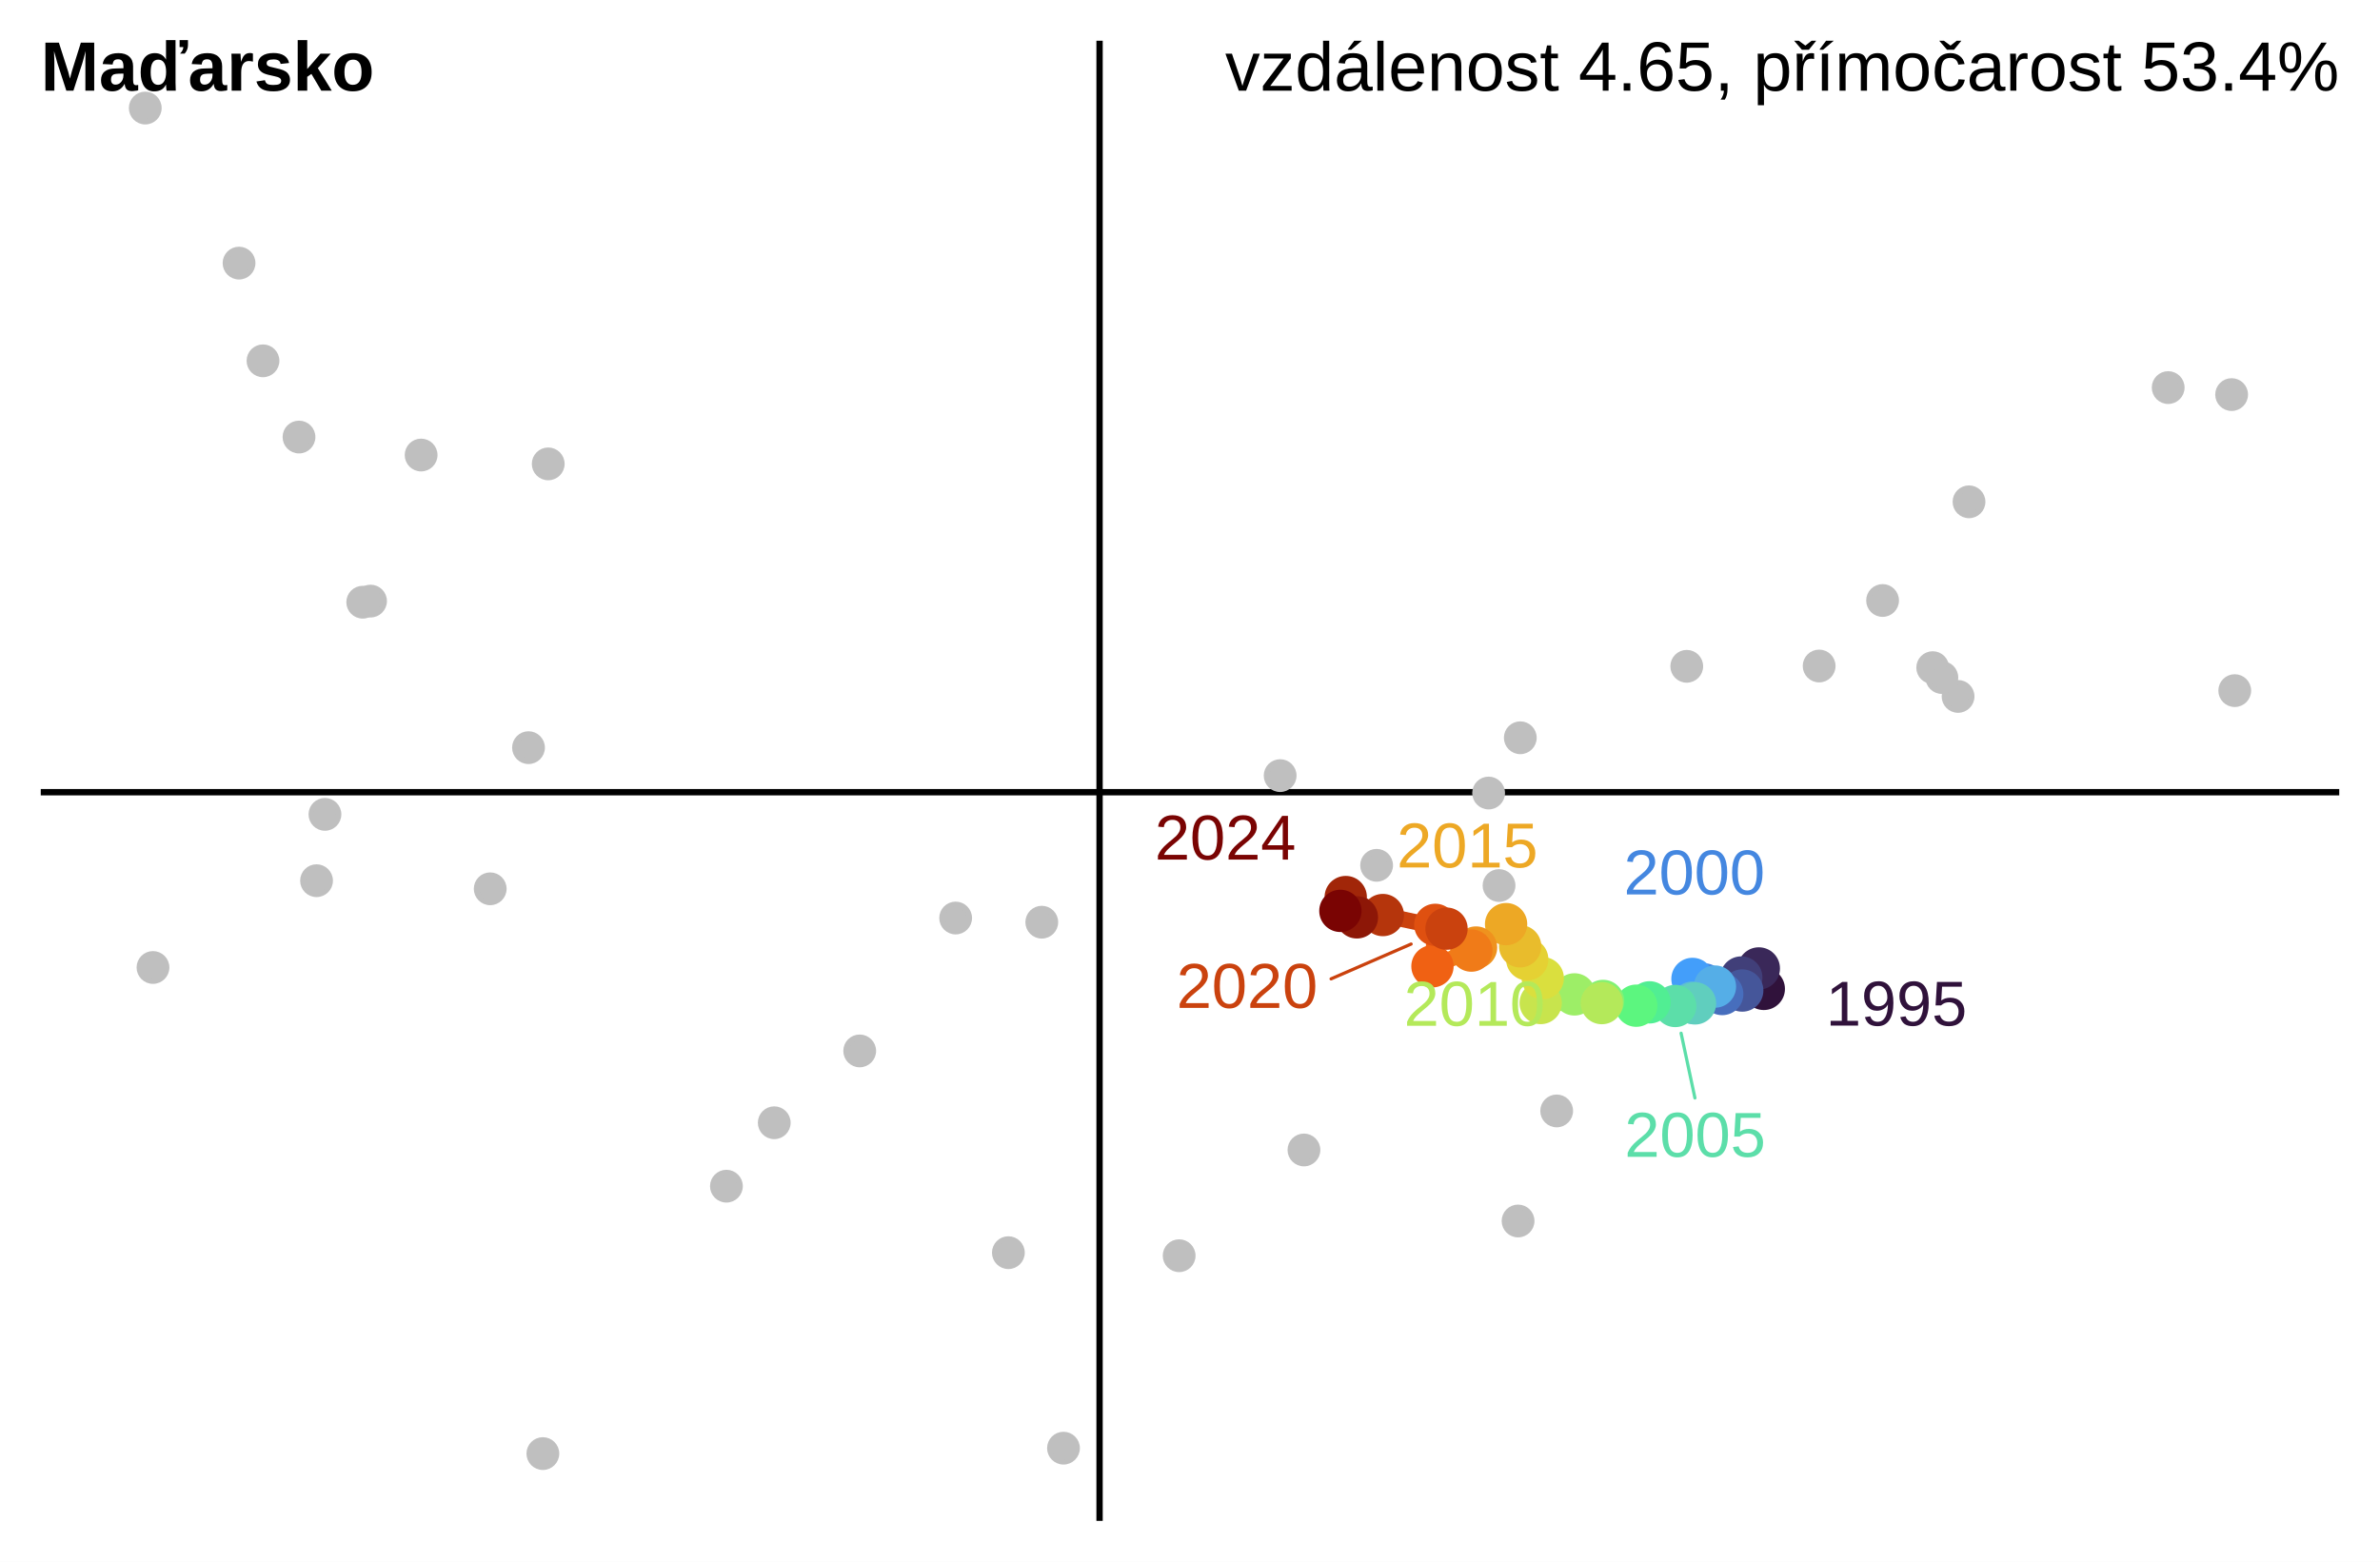
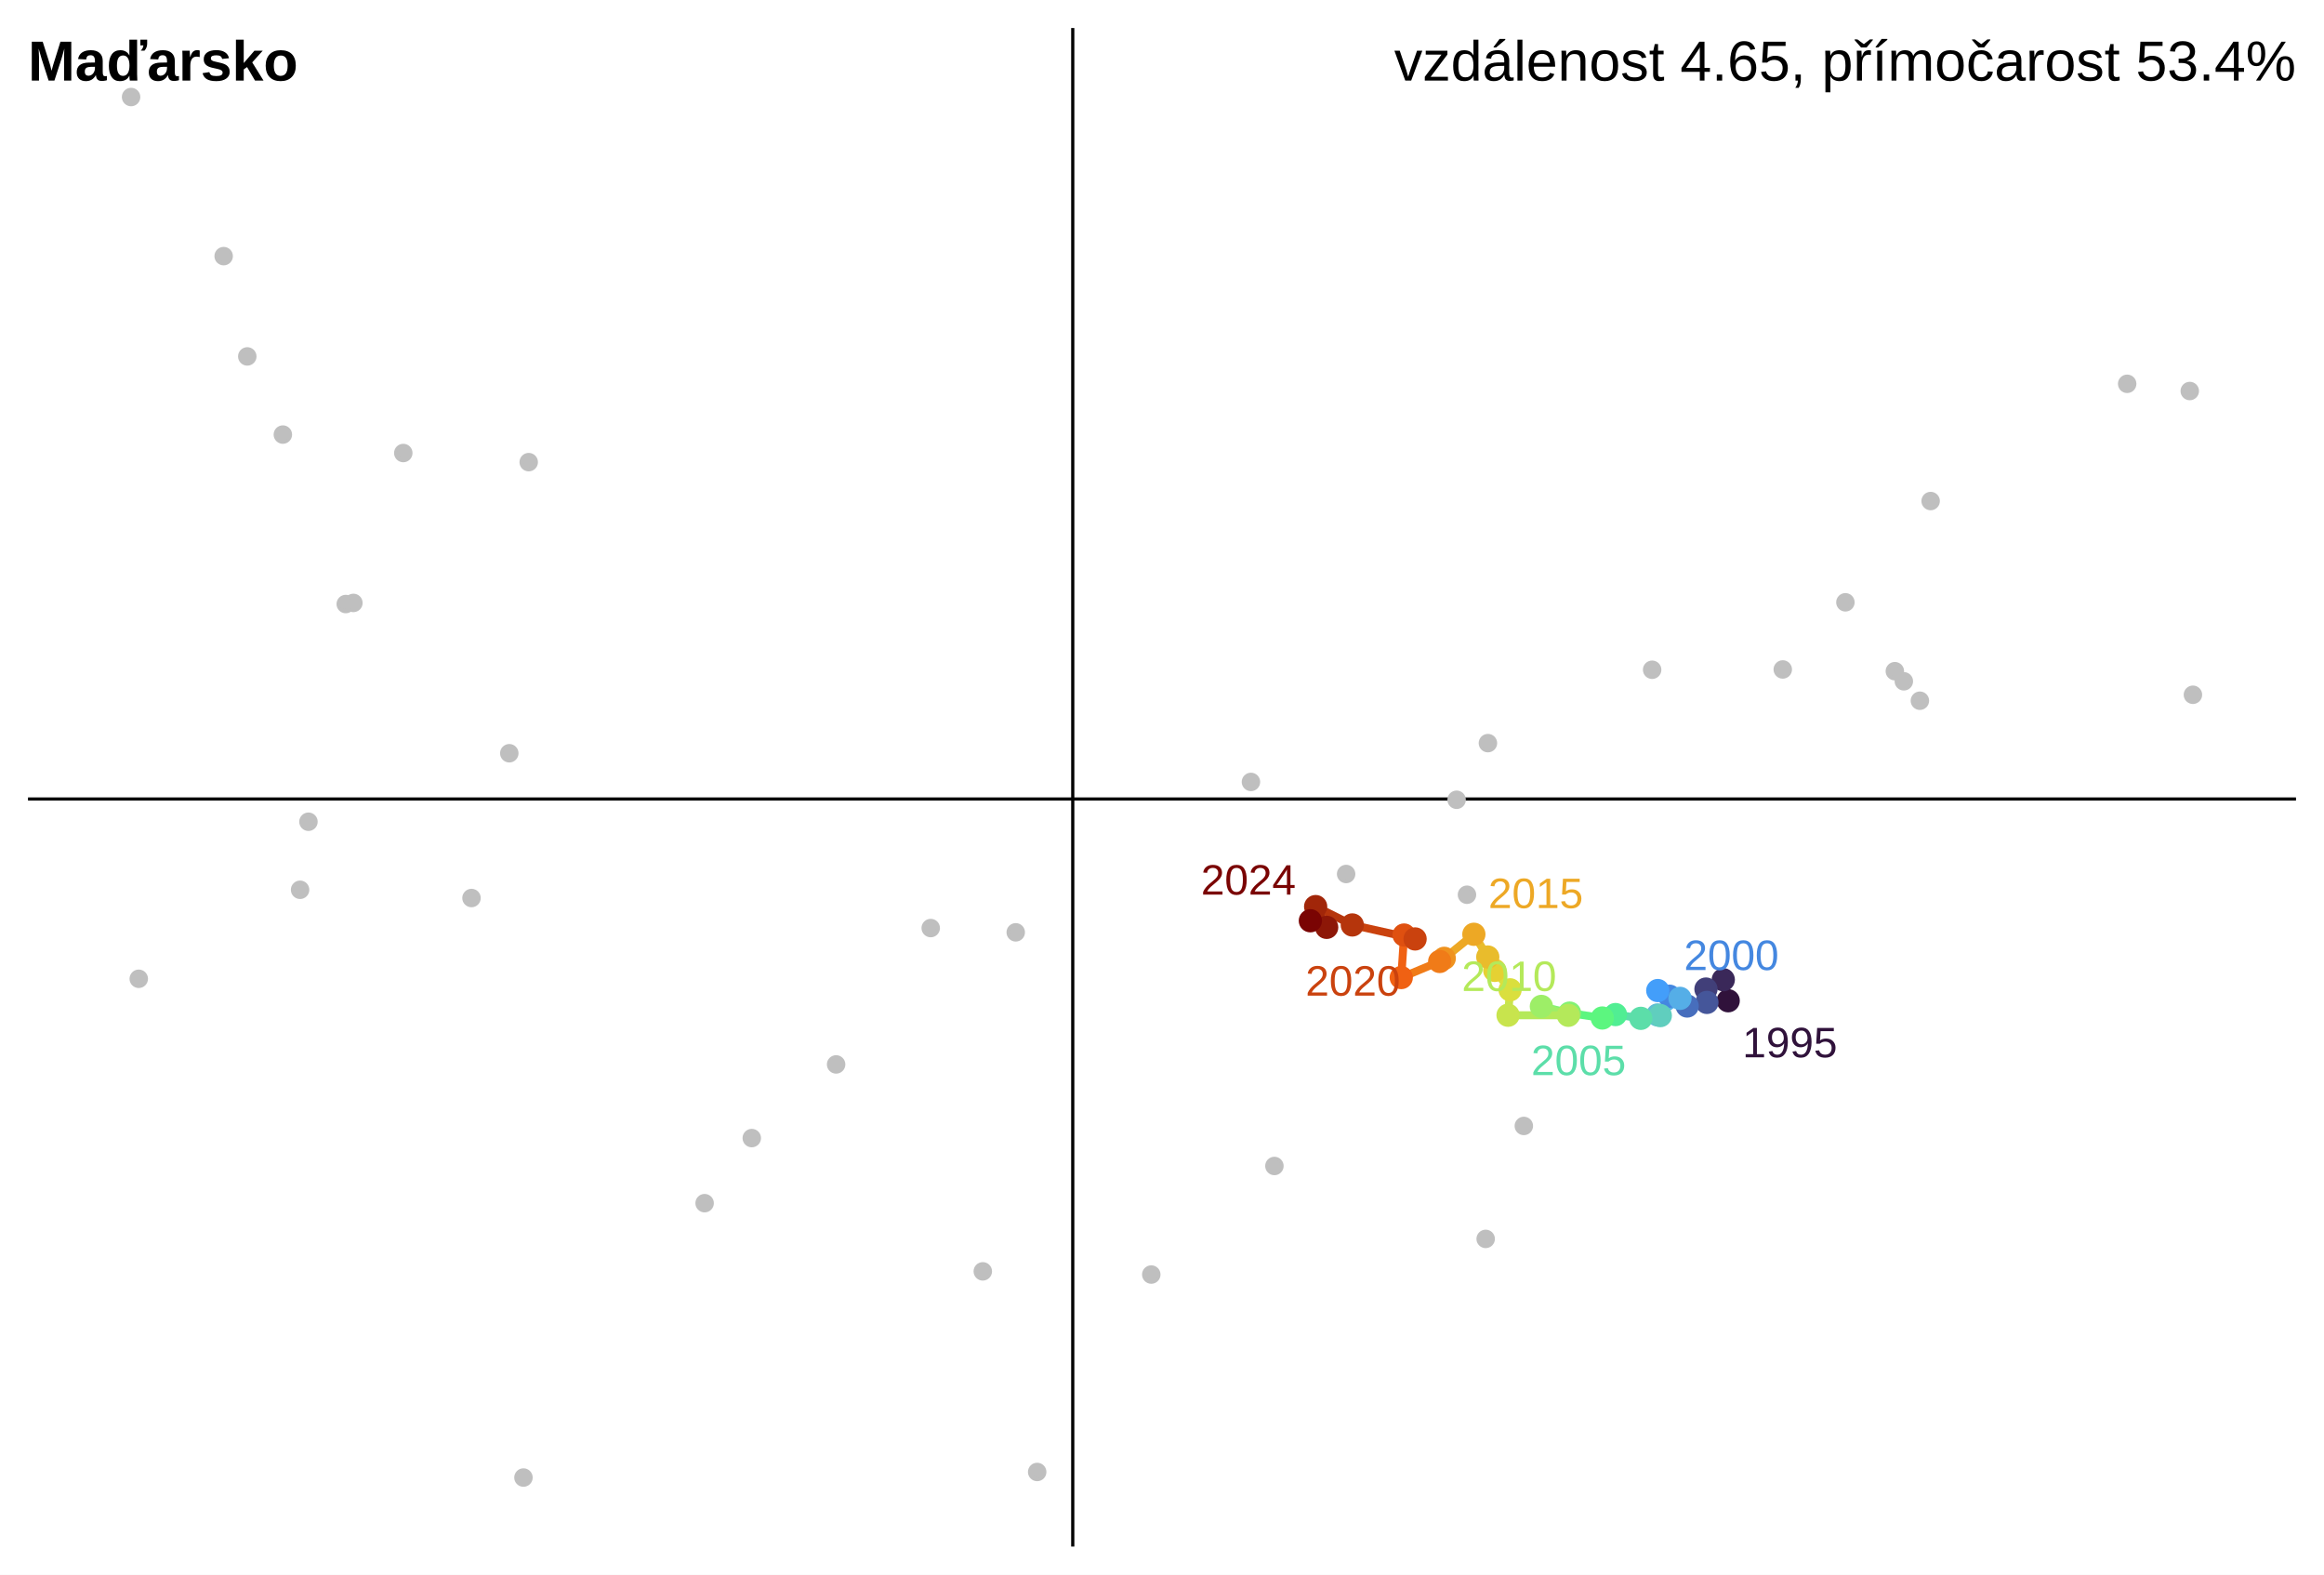
- <svg xmlns="http://www.w3.org/2000/svg" width="320.00pt" height="210.00pt" viewBox="0 0 320.00 210.00">
+ <svg xmlns="http://www.w3.org/2000/svg" width="620.00pt" height="420.00pt" viewBox="0 0 620.00 420.00">
  <g class="svglite">
    <defs>
      <style type="text/css">
    .svglite line, .svglite polyline, .svglite polygon, .svglite path, .svglite rect, .svglite circle {
      fill: none;
      stroke: #000000;
      stroke-linecap: round;
      stroke-linejoin: round;
      stroke-miterlimit: 10.00;
    }
    .svglite text {
      white-space: pre;
    }
    .svglite g.glyphgroup path {
      fill: inherit;
      stroke: none;
    }
  </style>
    </defs>
    <rect width="100%" height="100%" style="stroke: none; fill: #FFFFFF;" />
    <defs>
-       <clipPath id="cpMC4wMHwzMjAuMDB8MC4wMHwyMTAuMDA=">
-         <rect x="0.00" y="0.00" width="320.00" height="210.00" />
+       <clipPath id="cpMC4wMHw2MjAuMDB8MC4wMHw0MjAuMDA=">
+         <rect x="0.00" y="0.00" width="620.00" height="420.00" />
      </clipPath>
    </defs>
-     <g clip-path="url(#cpMC4wMHwzMjAuMDB8MC4wMHwyMTAuMDA=)">
-       <rect x="0.00" y="0.00" width="320.00" height="210.00" style="stroke-width: 1.07; stroke: none; fill: #FFFFFF;" />
+     <g clip-path="url(#cpMC4wMHw2MjAuMDB8MC4wMHw0MjAuMDA=)">
+       <rect x="0.00" y="0.00" width="620.00" height="420.00" style="stroke-width: 1.45; stroke: none; fill: #FFFFFF;" />
    </g>
    <defs>
-       <clipPath id="cpNS40OHwzMTQuNTJ8NS40OHwyMDQuNTI=">
-         <rect x="5.48" y="5.48" width="309.04" height="199.04" />
+       <clipPath id="cpNy40N3w2MTIuNTN8Ny40N3w0MTIuNTM=">
+         <rect x="7.47" y="7.47" width="605.06" height="405.06" />
      </clipPath>
    </defs>
-     <g clip-path="url(#cpNS40OHwzMTQuNTJ8NS40OHwyMDQuNTI=)">
-       <line x1="5.48" y1="106.53" x2="314.52" y2="106.53" style="stroke-width: 0.85; stroke-linecap: butt;" />
-       <line x1="147.84" y1="204.52" x2="147.84" y2="5.48" style="stroke-width: 0.85; stroke-linecap: butt;" />
-       <circle cx="264.74" cy="67.48" r="1.85" style="stroke-width: 0.71; stroke: #BFBFBF; fill: #BFBFBF;" />
-       <circle cx="115.59" cy="141.32" r="1.85" style="stroke-width: 0.71; stroke: #BFBFBF; fill: #BFBFBF;" />
-       <circle cx="253.12" cy="80.75" r="1.85" style="stroke-width: 0.71; stroke: #BFBFBF; fill: #BFBFBF;" />
-       <circle cx="42.56" cy="118.43" r="1.85" style="stroke-width: 0.71; stroke: #BFBFBF; fill: #BFBFBF;" />
-       <circle cx="300.47" cy="92.87" r="1.85" style="stroke-width: 0.71; stroke: #BFBFBF; fill: #BFBFBF;" />
-       <circle cx="204.41" cy="99.21" r="1.85" style="stroke-width: 0.71; stroke: #BFBFBF; fill: #BFBFBF;" />
-       <circle cx="48.77" cy="80.98" r="1.85" style="stroke-width: 0.71; stroke: #BFBFBF; fill: #BFBFBF;" />
-       <circle cx="200.15" cy="106.64" r="1.85" style="stroke-width: 0.71; stroke: #BFBFBF; fill: #BFBFBF;" />
-       <circle cx="142.99" cy="194.74" r="1.85" style="stroke-width: 0.71; stroke: #BFBFBF; fill: #BFBFBF;" />
-       <circle cx="40.20" cy="58.77" r="1.85" style="stroke-width: 0.71; stroke: #BFBFBF; fill: #BFBFBF;" />
-       <circle cx="128.49" cy="123.45" r="1.85" style="stroke-width: 0.71; stroke: #BFBFBF; fill: #BFBFBF;" />
-       <circle cx="49.82" cy="80.83" r="1.85" style="stroke-width: 0.71; stroke: #BFBFBF; fill: #BFBFBF;" />
-       <circle cx="97.67" cy="159.51" r="1.85" style="stroke-width: 0.71; stroke: #BFBFBF; fill: #BFBFBF;" />
-       <circle cx="291.52" cy="52.12" r="1.85" style="stroke-width: 0.71; stroke: #BFBFBF; fill: #BFBFBF;" />
-       <circle cx="72.99" cy="195.47" r="1.85" style="stroke-width: 0.71; stroke: #BFBFBF; fill: #BFBFBF;" />
-       <circle cx="175.32" cy="154.64" r="1.85" style="stroke-width: 0.71; stroke: #BFBFBF; fill: #BFBFBF;" />
-       <circle cx="201.55" cy="119.08" r="1.85" style="stroke-width: 0.71; stroke: #BFBFBF; fill: #BFBFBF;" />
-       <circle cx="19.53" cy="14.53" r="1.85" style="stroke-width: 0.71; stroke: #BFBFBF; fill: #BFBFBF;" />
-       <circle cx="73.71" cy="62.38" r="1.85" style="stroke-width: 0.71; stroke: #BFBFBF; fill: #BFBFBF;" />
-       <circle cx="135.58" cy="168.45" r="1.85" style="stroke-width: 0.71; stroke: #BFBFBF; fill: #BFBFBF;" />
-       <circle cx="185.09" cy="116.36" r="1.85" style="stroke-width: 0.71; stroke: #BFBFBF; fill: #BFBFBF;" />
-       <circle cx="172.12" cy="104.30" r="1.85" style="stroke-width: 0.71; stroke: #BFBFBF; fill: #BFBFBF;" />
-       <circle cx="300.05" cy="53.06" r="1.85" style="stroke-width: 0.71; stroke: #BFBFBF; fill: #BFBFBF;" />
-       <circle cx="226.79" cy="89.60" r="1.85" style="stroke-width: 0.71; stroke: #BFBFBF; fill: #BFBFBF;" />
-       <circle cx="20.57" cy="130.10" r="1.85" style="stroke-width: 0.71; stroke: #BFBFBF; fill: #BFBFBF;" />
-       <circle cx="56.62" cy="61.19" r="1.85" style="stroke-width: 0.71; stroke: #BFBFBF; fill: #BFBFBF;" />
-       <circle cx="32.14" cy="35.38" r="1.85" style="stroke-width: 0.71; stroke: #BFBFBF; fill: #BFBFBF;" />
-       <circle cx="209.30" cy="149.39" r="1.85" style="stroke-width: 0.71; stroke: #BFBFBF; fill: #BFBFBF;" />
-       <circle cx="140.07" cy="124.01" r="1.85" style="stroke-width: 0.71; stroke: #BFBFBF; fill: #BFBFBF;" />
-       <circle cx="244.59" cy="89.56" r="1.85" style="stroke-width: 0.71; stroke: #BFBFBF; fill: #BFBFBF;" />
-       <circle cx="259.86" cy="89.78" r="1.85" style="stroke-width: 0.71; stroke: #BFBFBF; fill: #BFBFBF;" />
-       <circle cx="261.09" cy="91.11" r="1.85" style="stroke-width: 0.71; stroke: #BFBFBF; fill: #BFBFBF;" />
-       <circle cx="204.11" cy="164.19" r="1.85" style="stroke-width: 0.71; stroke: #BFBFBF; fill: #BFBFBF;" />
-       <circle cx="158.54" cy="168.86" r="1.85" style="stroke-width: 0.71; stroke: #BFBFBF; fill: #BFBFBF;" />
-       <circle cx="104.10" cy="150.98" r="1.85" style="stroke-width: 0.71; stroke: #BFBFBF; fill: #BFBFBF;" />
-       <circle cx="35.36" cy="48.52" r="1.85" style="stroke-width: 0.71; stroke: #BFBFBF; fill: #BFBFBF;" />
-       <circle cx="43.69" cy="109.51" r="1.85" style="stroke-width: 0.71; stroke: #BFBFBF; fill: #BFBFBF;" />
-       <circle cx="263.27" cy="93.65" r="1.85" style="stroke-width: 0.71; stroke: #BFBFBF; fill: #BFBFBF;" />
-       <circle cx="65.91" cy="119.52" r="1.85" style="stroke-width: 0.71; stroke: #BFBFBF; fill: #BFBFBF;" />
-       <circle cx="71.06" cy="100.54" r="1.85" style="stroke-width: 0.71; stroke: #BFBFBF; fill: #BFBFBF;" />
-       <line x1="237.15" y1="132.98" x2="236.48" y2="130.23" style="stroke-width: 2.13; stroke: #30123B; stroke-linecap: butt;" />
-       <line x1="236.48" y1="130.23" x2="234.12" y2="131.45" style="stroke-width: 2.13; stroke: #3A2859; stroke-linecap: butt;" />
-       <line x1="234.12" y1="131.45" x2="234.25" y2="133.20" style="stroke-width: 2.13; stroke: #413F79; stroke-linecap: butt;" />
-       <line x1="234.25" y1="133.20" x2="231.56" y2="133.67" style="stroke-width: 2.13; stroke: #45569A; stroke-linecap: butt;" />
-       <line x1="231.56" y1="133.67" x2="229.15" y2="132.38" style="stroke-width: 2.13; stroke: #476EBD; stroke-linecap: butt;" />
-       <line x1="229.15" y1="132.38" x2="227.56" y2="131.64" style="stroke-width: 2.13; stroke: #4487E0; stroke-linecap: butt;" />
-       <line x1="227.56" y1="131.64" x2="230.58" y2="132.67" style="stroke-width: 2.13; stroke: #439EFA; stroke-linecap: butt;" />
-       <line x1="230.58" y1="132.67" x2="227.54" y2="134.84" style="stroke-width: 2.13; stroke: #55AEE7; stroke-linecap: butt;" />
-       <line x1="227.54" y1="134.84" x2="227.90" y2="134.93" style="stroke-width: 2.13; stroke: #5EBED3; stroke-linecap: butt;" />
-       <line x1="227.90" y1="134.93" x2="225.24" y2="135.28" style="stroke-width: 2.13; stroke: #60CEBE; stroke-linecap: butt;" />
-       <line x1="225.24" y1="135.28" x2="221.79" y2="134.79" style="stroke-width: 2.13; stroke: #5CDEA9; stroke-linecap: butt;" />
-       <line x1="221.79" y1="134.79" x2="220.00" y2="135.24" style="stroke-width: 2.13; stroke: #51EE93; stroke-linecap: butt;" />
-       <line x1="220.00" y1="135.24" x2="215.54" y2="134.60" style="stroke-width: 2.13; stroke: #5CF67F; stroke-linecap: butt;" />
-       <line x1="215.54" y1="134.60" x2="211.69" y2="133.72" style="stroke-width: 2.13; stroke: #82F273; stroke-linecap: butt;" />
-       <line x1="211.69" y1="133.72" x2="215.37" y2="134.89" style="stroke-width: 2.13; stroke: #9DEE67; stroke-linecap: butt;" />
-       <line x1="215.37" y1="134.89" x2="207.15" y2="134.88" style="stroke-width: 2.13; stroke: #B4E95A; stroke-linecap: butt;" />
-       <line x1="207.15" y1="134.88" x2="207.43" y2="131.54" style="stroke-width: 2.13; stroke: #C8E44D; stroke-linecap: butt;" />
-       <line x1="207.43" y1="131.54" x2="205.34" y2="129.00" style="stroke-width: 2.13; stroke: #DADF3E; stroke-linecap: butt;" />
-       <line x1="205.34" y1="129.00" x2="204.39" y2="127.25" style="stroke-width: 2.13; stroke: #E5D133; stroke-linecap: butt;" />
-       <line x1="204.39" y1="127.25" x2="202.50" y2="124.27" style="stroke-width: 2.13; stroke: #E9BC2C; stroke-linecap: butt;" />
-       <line x1="202.50" y1="124.27" x2="198.46" y2="127.42" style="stroke-width: 2.13; stroke: #EDA825; stroke-linecap: butt;" />
-       <line x1="198.46" y1="127.42" x2="197.83" y2="127.83" style="stroke-width: 2.13; stroke: #EF921E; stroke-linecap: butt;" />
-       <line x1="197.83" y1="127.83" x2="192.60" y2="129.94" style="stroke-width: 2.13; stroke: #F07B18; stroke-linecap: butt;" />
-       <line x1="192.60" y1="129.94" x2="192.98" y2="124.37" style="stroke-width: 2.13; stroke: #F06113; stroke-linecap: butt;" />
-       <line x1="192.98" y1="124.37" x2="194.49" y2="124.88" style="stroke-width: 2.13; stroke: #DF5010; stroke-linecap: butt;" />
-       <line x1="194.49" y1="124.88" x2="185.93" y2="123.05" style="stroke-width: 2.13; stroke: #CA420E; stroke-linecap: butt;" />
-       <line x1="185.93" y1="123.05" x2="180.94" y2="120.63" style="stroke-width: 2.13; stroke: #B5350C; stroke-linecap: butt;" />
-       <line x1="180.94" y1="120.63" x2="182.44" y2="123.36" style="stroke-width: 2.13; stroke: #A12609; stroke-linecap: butt;" />
-       <line x1="182.44" y1="123.36" x2="180.22" y2="122.49" style="stroke-width: 2.13; stroke: #8D1707; stroke-linecap: butt;" />
-       <circle cx="237.15" cy="132.98" r="2.49" style="stroke-width: 0.71; stroke: #30123B; fill: #30123B;" />
-       <circle cx="236.48" cy="130.23" r="2.49" style="stroke-width: 0.71; stroke: #3A2859; fill: #3A2859;" />
-       <circle cx="234.12" cy="131.45" r="2.49" style="stroke-width: 0.71; stroke: #413F79; fill: #413F79;" />
-       <circle cx="234.25" cy="133.20" r="2.49" style="stroke-width: 0.71; stroke: #45569A; fill: #45569A;" />
-       <circle cx="231.56" cy="133.67" r="2.49" style="stroke-width: 0.71; stroke: #476EBD; fill: #476EBD;" />
-       <circle cx="229.15" cy="132.38" r="2.49" style="stroke-width: 0.71; stroke: #4487E0; fill: #4487E0;" />
-       <circle cx="227.56" cy="131.64" r="2.49" style="stroke-width: 0.71; stroke: #439EFA; fill: #439EFA;" />
-       <circle cx="230.58" cy="132.67" r="2.49" style="stroke-width: 0.71; stroke: #55AEE7; fill: #55AEE7;" />
-       <circle cx="227.54" cy="134.84" r="2.49" style="stroke-width: 0.71; stroke: #5EBED3; fill: #5EBED3;" />
-       <circle cx="227.90" cy="134.93" r="2.49" style="stroke-width: 0.71; stroke: #60CEBE; fill: #60CEBE;" />
-       <circle cx="225.24" cy="135.28" r="2.49" style="stroke-width: 0.71; stroke: #5CDEA9; fill: #5CDEA9;" />
-       <circle cx="221.79" cy="134.79" r="2.49" style="stroke-width: 0.71; stroke: #51EE93; fill: #51EE93;" />
-       <circle cx="220.00" cy="135.24" r="2.49" style="stroke-width: 0.71; stroke: #5CF67F; fill: #5CF67F;" />
-       <circle cx="215.54" cy="134.60" r="2.49" style="stroke-width: 0.71; stroke: #82F273; fill: #82F273;" />
-       <circle cx="211.69" cy="133.72" r="2.49" style="stroke-width: 0.71; stroke: #9DEE67; fill: #9DEE67;" />
-       <circle cx="215.37" cy="134.89" r="2.49" style="stroke-width: 0.71; stroke: #B4E95A; fill: #B4E95A;" />
-       <circle cx="207.15" cy="134.88" r="2.49" style="stroke-width: 0.71; stroke: #C8E44D; fill: #C8E44D;" />
-       <circle cx="207.43" cy="131.54" r="2.49" style="stroke-width: 0.71; stroke: #DADF3E; fill: #DADF3E;" />
-       <circle cx="205.34" cy="129.00" r="2.49" style="stroke-width: 0.71; stroke: #E5D133; fill: #E5D133;" />
-       <circle cx="204.39" cy="127.25" r="2.49" style="stroke-width: 0.71; stroke: #E9BC2C; fill: #E9BC2C;" />
-       <circle cx="202.50" cy="124.27" r="2.49" style="stroke-width: 0.71; stroke: #EDA825; fill: #EDA825;" />
-       <circle cx="198.46" cy="127.42" r="2.49" style="stroke-width: 0.71; stroke: #EF921E; fill: #EF921E;" />
-       <circle cx="197.83" cy="127.83" r="2.49" style="stroke-width: 0.71; stroke: #F07B18; fill: #F07B18;" />
-       <circle cx="192.60" cy="129.94" r="2.49" style="stroke-width: 0.71; stroke: #F06113; fill: #F06113;" />
-       <circle cx="192.98" cy="124.37" r="2.49" style="stroke-width: 0.71; stroke: #DF5010; fill: #DF5010;" />
-       <circle cx="194.49" cy="124.88" r="2.49" style="stroke-width: 0.71; stroke: #CA420E; fill: #CA420E;" />
-       <circle cx="185.93" cy="123.05" r="2.49" style="stroke-width: 0.71; stroke: #B5350C; fill: #B5350C;" />
-       <circle cx="180.94" cy="120.63" r="2.49" style="stroke-width: 0.71; stroke: #A12609; fill: #A12609;" />
-       <circle cx="182.44" cy="123.36" r="2.49" style="stroke-width: 0.71; stroke: #8D1707; fill: #8D1707;" />
-       <circle cx="180.22" cy="122.49" r="2.49" style="stroke-width: 0.71; stroke: #7A0403; fill: #7A0403;" />
-       <line x1="227.89" y1="147.65" x2="226.03" y2="138.94" style="stroke-width: 0.43; stroke: #5CDEA9;" />
-       <line x1="178.97" y1="131.63" x2="189.73" y2="126.95" style="stroke-width: 0.43; stroke: #CA420E;" />
-       <text x="254.98" y="137.92" text-anchor="middle" style="font-size: 8.54px;fill: #30123B; font-family: &quot;Arial&quot;;" textLength="19.00px" lengthAdjust="spacingAndGlyphs">1995</text>
-       <text x="227.81" y="120.28" text-anchor="middle" style="font-size: 8.54px;fill: #4487E0; font-family: &quot;Arial&quot;;" textLength="19.00px" lengthAdjust="spacingAndGlyphs">2000</text>
-       <text x="227.91" y="155.56" text-anchor="middle" style="font-size: 8.54px;fill: #5CDEA9; font-family: &quot;Arial&quot;;" textLength="19.00px" lengthAdjust="spacingAndGlyphs">2005</text>
-       <text x="198.25" y="137.94" text-anchor="middle" style="font-size: 8.54px;fill: #B4E95A; font-family: &quot;Arial&quot;;" textLength="19.00px" lengthAdjust="spacingAndGlyphs">2010</text>
-       <text x="197.29" y="116.65" text-anchor="middle" style="font-size: 8.54px;fill: #EDA825; font-family: &quot;Arial&quot;;" textLength="19.00px" lengthAdjust="spacingAndGlyphs">2015</text>
-       <text x="167.67" y="135.54" text-anchor="middle" style="font-size: 8.54px;fill: #CA420E; font-family: &quot;Arial&quot;;" textLength="19.00px" lengthAdjust="spacingAndGlyphs">2020</text>
-       <text x="164.75" y="115.59" text-anchor="middle" style="font-size: 8.54px;fill: #7A0403; font-family: &quot;Arial&quot;;" textLength="19.00px" lengthAdjust="spacingAndGlyphs">2024</text>
-       <text x="5.48" y="12.19" style="font-size: 9.39px; font-weight: bold; font-family: &quot;Arial&quot;;" textLength="44.80px" lengthAdjust="spacingAndGlyphs">Maďarsko</text>
-       <text x="314.52" y="12.19" text-anchor="end" style="font-size: 9.39px; font-family: &quot;Arial&quot;;" textLength="149.67px" lengthAdjust="spacingAndGlyphs">vzdálenost 4.65, přímočarost 53.4%</text>
+     <g clip-path="url(#cpNy40N3w2MTIuNTN8Ny40N3w0MTIuNTM=)">
+       <line x1="7.47" y1="213.12" x2="612.53" y2="213.12" style="stroke-width: 0.85; stroke-linecap: butt;" />
+       <line x1="286.19" y1="412.53" x2="286.19" y2="7.47" style="stroke-width: 0.85; stroke-linecap: butt;" />
+       <circle cx="515.06" cy="133.65" r="1.98" style="stroke-width: 0.97; stroke: #BFBFBF; fill: #BFBFBF;" />
+       <circle cx="223.06" cy="283.92" r="1.98" style="stroke-width: 0.97; stroke: #BFBFBF; fill: #BFBFBF;" />
+       <circle cx="492.32" cy="160.66" r="1.98" style="stroke-width: 0.97; stroke: #BFBFBF; fill: #BFBFBF;" />
+       <circle cx="80.06" cy="237.34" r="1.98" style="stroke-width: 0.97; stroke: #BFBFBF; fill: #BFBFBF;" />
+       <circle cx="585.03" cy="185.32" r="1.98" style="stroke-width: 0.97; stroke: #BFBFBF; fill: #BFBFBF;" />
+       <circle cx="396.95" cy="198.22" r="1.98" style="stroke-width: 0.97; stroke: #BFBFBF; fill: #BFBFBF;" />
+       <circle cx="92.24" cy="161.12" r="1.98" style="stroke-width: 0.97; stroke: #BFBFBF; fill: #BFBFBF;" />
+       <circle cx="388.60" cy="213.33" r="1.98" style="stroke-width: 0.97; stroke: #BFBFBF; fill: #BFBFBF;" />
+       <circle cx="276.70" cy="392.63" r="1.98" style="stroke-width: 0.97; stroke: #BFBFBF; fill: #BFBFBF;" />
+       <circle cx="75.46" cy="115.92" r="1.98" style="stroke-width: 0.97; stroke: #BFBFBF; fill: #BFBFBF;" />
+       <circle cx="248.30" cy="247.55" r="1.98" style="stroke-width: 0.97; stroke: #BFBFBF; fill: #BFBFBF;" />
+       <circle cx="94.28" cy="160.82" r="1.98" style="stroke-width: 0.97; stroke: #BFBFBF; fill: #BFBFBF;" />
+       <circle cx="187.98" cy="320.93" r="1.98" style="stroke-width: 0.97; stroke: #BFBFBF; fill: #BFBFBF;" />
+       <circle cx="567.49" cy="102.38" r="1.98" style="stroke-width: 0.97; stroke: #BFBFBF; fill: #BFBFBF;" />
+       <circle cx="139.65" cy="394.12" r="1.98" style="stroke-width: 0.97; stroke: #BFBFBF; fill: #BFBFBF;" />
+       <circle cx="339.99" cy="311.01" r="1.98" style="stroke-width: 0.97; stroke: #BFBFBF; fill: #BFBFBF;" />
+       <circle cx="391.36" cy="238.66" r="1.98" style="stroke-width: 0.97; stroke: #BFBFBF; fill: #BFBFBF;" />
+       <circle cx="34.97" cy="25.88" r="1.98" style="stroke-width: 0.97; stroke: #BFBFBF; fill: #BFBFBF;" />
+       <circle cx="141.05" cy="123.27" r="1.98" style="stroke-width: 0.97; stroke: #BFBFBF; fill: #BFBFBF;" />
+       <circle cx="262.19" cy="339.12" r="1.98" style="stroke-width: 0.97; stroke: #BFBFBF; fill: #BFBFBF;" />
+       <circle cx="359.12" cy="233.13" r="1.98" style="stroke-width: 0.97; stroke: #BFBFBF; fill: #BFBFBF;" />
+       <circle cx="333.73" cy="208.57" r="1.98" style="stroke-width: 0.97; stroke: #BFBFBF; fill: #BFBFBF;" />
+       <circle cx="584.19" cy="104.30" r="1.98" style="stroke-width: 0.97; stroke: #BFBFBF; fill: #BFBFBF;" />
+       <circle cx="440.76" cy="178.65" r="1.98" style="stroke-width: 0.97; stroke: #BFBFBF; fill: #BFBFBF;" />
+       <circle cx="37.02" cy="261.08" r="1.98" style="stroke-width: 0.97; stroke: #BFBFBF; fill: #BFBFBF;" />
+       <circle cx="107.59" cy="120.84" r="1.98" style="stroke-width: 0.97; stroke: #BFBFBF; fill: #BFBFBF;" />
+       <circle cx="59.67" cy="68.32" r="1.98" style="stroke-width: 0.97; stroke: #BFBFBF; fill: #BFBFBF;" />
+       <circle cx="406.53" cy="300.33" r="1.98" style="stroke-width: 0.97; stroke: #BFBFBF; fill: #BFBFBF;" />
+       <circle cx="270.98" cy="248.69" r="1.98" style="stroke-width: 0.97; stroke: #BFBFBF; fill: #BFBFBF;" />
+       <circle cx="475.61" cy="178.57" r="1.98" style="stroke-width: 0.97; stroke: #BFBFBF; fill: #BFBFBF;" />
+       <circle cx="505.51" cy="179.03" r="1.98" style="stroke-width: 0.97; stroke: #BFBFBF; fill: #BFBFBF;" />
+       <circle cx="507.91" cy="181.73" r="1.98" style="stroke-width: 0.97; stroke: #BFBFBF; fill: #BFBFBF;" />
+       <circle cx="396.35" cy="330.46" r="1.98" style="stroke-width: 0.97; stroke: #BFBFBF; fill: #BFBFBF;" />
+       <circle cx="307.14" cy="339.97" r="1.98" style="stroke-width: 0.97; stroke: #BFBFBF; fill: #BFBFBF;" />
+       <circle cx="200.56" cy="303.57" r="1.98" style="stroke-width: 0.97; stroke: #BFBFBF; fill: #BFBFBF;" />
+       <circle cx="65.97" cy="95.07" r="1.98" style="stroke-width: 0.97; stroke: #BFBFBF; fill: #BFBFBF;" />
+       <circle cx="82.29" cy="219.19" r="1.98" style="stroke-width: 0.97; stroke: #BFBFBF; fill: #BFBFBF;" />
+       <circle cx="512.19" cy="186.91" r="1.98" style="stroke-width: 0.97; stroke: #BFBFBF; fill: #BFBFBF;" />
+       <circle cx="125.79" cy="239.54" r="1.98" style="stroke-width: 0.97; stroke: #BFBFBF; fill: #BFBFBF;" />
+       <circle cx="135.87" cy="200.92" r="1.98" style="stroke-width: 0.97; stroke: #BFBFBF; fill: #BFBFBF;" />
+       <line x1="461.05" y1="266.94" x2="459.74" y2="261.33" style="stroke-width: 2.13; stroke: #30123B; stroke-linecap: butt;" />
+       <line x1="459.74" y1="261.33" x2="455.12" y2="263.82" style="stroke-width: 2.13; stroke: #3A2859; stroke-linecap: butt;" />
+       <line x1="455.12" y1="263.82" x2="455.37" y2="267.38" style="stroke-width: 2.13; stroke: #413F79; stroke-linecap: butt;" />
+       <line x1="455.37" y1="267.38" x2="450.11" y2="268.34" style="stroke-width: 2.13; stroke: #45569A; stroke-linecap: butt;" />
+       <line x1="450.11" y1="268.34" x2="445.38" y2="265.72" style="stroke-width: 2.13; stroke: #476EBD; stroke-linecap: butt;" />
+       <line x1="445.38" y1="265.72" x2="442.26" y2="264.22" style="stroke-width: 2.13; stroke: #4487E0; stroke-linecap: butt;" />
+       <line x1="442.26" y1="264.22" x2="448.19" y2="266.30" style="stroke-width: 2.13; stroke: #439EFA; stroke-linecap: butt;" />
+       <line x1="448.19" y1="266.30" x2="442.24" y2="270.72" style="stroke-width: 2.13; stroke: #55AEE7; stroke-linecap: butt;" />
+       <line x1="442.24" y1="270.72" x2="442.94" y2="270.90" style="stroke-width: 2.13; stroke: #5EBED3; stroke-linecap: butt;" />
+       <line x1="442.94" y1="270.90" x2="437.74" y2="271.63" style="stroke-width: 2.13; stroke: #60CEBE; stroke-linecap: butt;" />
+       <line x1="437.74" y1="271.63" x2="430.98" y2="270.62" style="stroke-width: 2.13; stroke: #5CDEA9; stroke-linecap: butt;" />
+       <line x1="430.98" y1="270.62" x2="427.46" y2="271.54" style="stroke-width: 2.13; stroke: #51EE93; stroke-linecap: butt;" />
+       <line x1="427.46" y1="271.54" x2="418.74" y2="270.23" style="stroke-width: 2.13; stroke: #5CF67F; stroke-linecap: butt;" />
+       <line x1="418.74" y1="270.23" x2="411.21" y2="268.45" style="stroke-width: 2.13; stroke: #82F273; stroke-linecap: butt;" />
+       <line x1="411.21" y1="268.45" x2="418.40" y2="270.82" style="stroke-width: 2.13; stroke: #9DEE67; stroke-linecap: butt;" />
+       <line x1="418.40" y1="270.82" x2="402.32" y2="270.80" style="stroke-width: 2.13; stroke: #B4E95A; stroke-linecap: butt;" />
+       <line x1="402.32" y1="270.80" x2="402.86" y2="264.02" style="stroke-width: 2.13; stroke: #C8E44D; stroke-linecap: butt;" />
+       <line x1="402.86" y1="264.02" x2="398.77" y2="258.84" style="stroke-width: 2.13; stroke: #DADF3E; stroke-linecap: butt;" />
+       <line x1="398.77" y1="258.84" x2="396.91" y2="255.27" style="stroke-width: 2.13; stroke: #E5D133; stroke-linecap: butt;" />
+       <line x1="396.91" y1="255.27" x2="393.20" y2="249.21" style="stroke-width: 2.13; stroke: #E9BC2C; stroke-linecap: butt;" />
+       <line x1="393.20" y1="249.21" x2="385.30" y2="255.62" style="stroke-width: 2.13; stroke: #EDA825; stroke-linecap: butt;" />
+       <line x1="385.30" y1="255.62" x2="384.08" y2="256.46" style="stroke-width: 2.13; stroke: #EF921E; stroke-linecap: butt;" />
+       <line x1="384.08" y1="256.46" x2="373.83" y2="260.75" style="stroke-width: 2.13; stroke: #F07B18; stroke-linecap: butt;" />
+       <line x1="373.83" y1="260.75" x2="374.58" y2="249.41" style="stroke-width: 2.13; stroke: #F06113; stroke-linecap: butt;" />
+       <line x1="374.58" y1="249.41" x2="377.52" y2="250.45" style="stroke-width: 2.13; stroke: #DF5010; stroke-linecap: butt;" />
+       <line x1="377.52" y1="250.45" x2="360.77" y2="246.72" style="stroke-width: 2.13; stroke: #CA420E; stroke-linecap: butt;" />
+       <line x1="360.77" y1="246.72" x2="350.99" y2="241.82" style="stroke-width: 2.13; stroke: #B5350C; stroke-linecap: butt;" />
+       <line x1="350.99" y1="241.82" x2="353.93" y2="247.36" style="stroke-width: 2.13; stroke: #A12609; stroke-linecap: butt;" />
+       <line x1="353.93" y1="247.36" x2="349.58" y2="245.60" style="stroke-width: 2.13; stroke: #8D1707; stroke-linecap: butt;" />
+       <circle cx="461.05" cy="266.94" r="2.62" style="stroke-width: 0.97; stroke: #30123B; fill: #30123B;" />
+       <circle cx="459.74" cy="261.33" r="2.62" style="stroke-width: 0.97; stroke: #3A2859; fill: #3A2859;" />
+       <circle cx="455.12" cy="263.82" r="2.62" style="stroke-width: 0.97; stroke: #413F79; fill: #413F79;" />
+       <circle cx="455.37" cy="267.38" r="2.62" style="stroke-width: 0.97; stroke: #45569A; fill: #45569A;" />
+       <circle cx="450.11" cy="268.34" r="2.62" style="stroke-width: 0.97; stroke: #476EBD; fill: #476EBD;" />
+       <circle cx="445.38" cy="265.72" r="2.62" style="stroke-width: 0.97; stroke: #4487E0; fill: #4487E0;" />
+       <circle cx="442.26" cy="264.22" r="2.62" style="stroke-width: 0.97; stroke: #439EFA; fill: #439EFA;" />
+       <circle cx="448.19" cy="266.30" r="2.62" style="stroke-width: 0.97; stroke: #55AEE7; fill: #55AEE7;" />
+       <circle cx="442.24" cy="270.72" r="2.62" style="stroke-width: 0.97; stroke: #5EBED3; fill: #5EBED3;" />
+       <circle cx="442.94" cy="270.90" r="2.62" style="stroke-width: 0.97; stroke: #60CEBE; fill: #60CEBE;" />
+       <circle cx="437.74" cy="271.63" r="2.62" style="stroke-width: 0.97; stroke: #5CDEA9; fill: #5CDEA9;" />
+       <circle cx="430.98" cy="270.62" r="2.62" style="stroke-width: 0.97; stroke: #51EE93; fill: #51EE93;" />
+       <circle cx="427.46" cy="271.54" r="2.62" style="stroke-width: 0.97; stroke: #5CF67F; fill: #5CF67F;" />
+       <circle cx="418.74" cy="270.23" r="2.62" style="stroke-width: 0.97; stroke: #82F273; fill: #82F273;" />
+       <circle cx="411.21" cy="268.45" r="2.62" style="stroke-width: 0.97; stroke: #9DEE67; fill: #9DEE67;" />
+       <circle cx="418.40" cy="270.82" r="2.62" style="stroke-width: 0.97; stroke: #B4E95A; fill: #B4E95A;" />
+       <circle cx="402.32" cy="270.80" r="2.62" style="stroke-width: 0.97; stroke: #C8E44D; fill: #C8E44D;" />
+       <circle cx="402.86" cy="264.02" r="2.62" style="stroke-width: 0.97; stroke: #DADF3E; fill: #DADF3E;" />
+       <circle cx="398.77" cy="258.84" r="2.62" style="stroke-width: 0.97; stroke: #E5D133; fill: #E5D133;" />
+       <circle cx="396.91" cy="255.27" r="2.62" style="stroke-width: 0.97; stroke: #E9BC2C; fill: #E9BC2C;" />
+       <circle cx="393.20" cy="249.21" r="2.62" style="stroke-width: 0.97; stroke: #EDA825; fill: #EDA825;" />
+       <circle cx="385.30" cy="255.62" r="2.62" style="stroke-width: 0.97; stroke: #EF921E; fill: #EF921E;" />
+       <circle cx="384.08" cy="256.46" r="2.62" style="stroke-width: 0.97; stroke: #F07B18; fill: #F07B18;" />
+       <circle cx="373.83" cy="260.75" r="2.62" style="stroke-width: 0.97; stroke: #F06113; fill: #F06113;" />
+       <circle cx="374.58" cy="249.41" r="2.62" style="stroke-width: 0.97; stroke: #DF5010; fill: #DF5010;" />
+       <circle cx="377.52" cy="250.45" r="2.62" style="stroke-width: 0.97; stroke: #CA420E; fill: #CA420E;" />
+       <circle cx="360.77" cy="246.72" r="2.62" style="stroke-width: 0.97; stroke: #B5350C; fill: #B5350C;" />
+       <circle cx="350.99" cy="241.82" r="2.62" style="stroke-width: 0.97; stroke: #A12609; fill: #A12609;" />
+       <circle cx="353.93" cy="247.36" r="2.62" style="stroke-width: 0.97; stroke: #8D1707; fill: #8D1707;" />
+       <circle cx="349.58" cy="245.60" r="2.62" style="stroke-width: 0.97; stroke: #7A0403; fill: #7A0403;" />
+       <text x="477.51" y="282.02" text-anchor="middle" style="font-size: 11.38px;fill: #30123B; font-family: &quot;Arial&quot;;" textLength="25.31px" lengthAdjust="spacingAndGlyphs">1995</text>
+       <text x="461.91" y="258.74" text-anchor="middle" style="font-size: 11.38px;fill: #4487E0; font-family: &quot;Arial&quot;;" textLength="25.31px" lengthAdjust="spacingAndGlyphs">2000</text>
+       <text x="421.14" y="286.78" text-anchor="middle" style="font-size: 11.38px;fill: #5CDEA9; font-family: &quot;Arial&quot;;" textLength="25.31px" lengthAdjust="spacingAndGlyphs">2005</text>
+       <text x="402.61" y="264.33" text-anchor="middle" style="font-size: 11.38px;fill: #B4E95A; font-family: &quot;Arial&quot;;" textLength="25.31px" lengthAdjust="spacingAndGlyphs">2010</text>
+       <text x="409.71" y="242.22" text-anchor="middle" style="font-size: 11.38px;fill: #EDA825; font-family: &quot;Arial&quot;;" textLength="25.31px" lengthAdjust="spacingAndGlyphs">2015</text>
+       <text x="360.94" y="265.58" text-anchor="middle" style="font-size: 11.38px;fill: #CA420E; font-family: &quot;Arial&quot;;" textLength="25.31px" lengthAdjust="spacingAndGlyphs">2020</text>
+       <text x="333.05" y="238.63" text-anchor="middle" style="font-size: 11.38px;fill: #7A0403; font-family: &quot;Arial&quot;;" textLength="25.31px" lengthAdjust="spacingAndGlyphs">2024</text>
+       <text x="7.47" y="21.50" style="font-size: 15.08px; font-weight: bold; font-family: &quot;Arial&quot;;" textLength="72.05px" lengthAdjust="spacingAndGlyphs">Maďarsko</text>
+       <text x="612.53" y="21.50" text-anchor="end" style="font-size: 15.08px; font-family: &quot;Arial&quot;;" textLength="240.62px" lengthAdjust="spacingAndGlyphs">vzdálenost 4.65, přímočarost 53.4%</text>
    </g>
-     <g clip-path="url(#cpMC4wMHwzMjAuMDB8MC4wMHwyMTAuMDA=)">
+     <g clip-path="url(#cpMC4wMHw2MjAuMDB8MC4wMHw0MjAuMDA=)">
</g>
  </g>
</svg>
